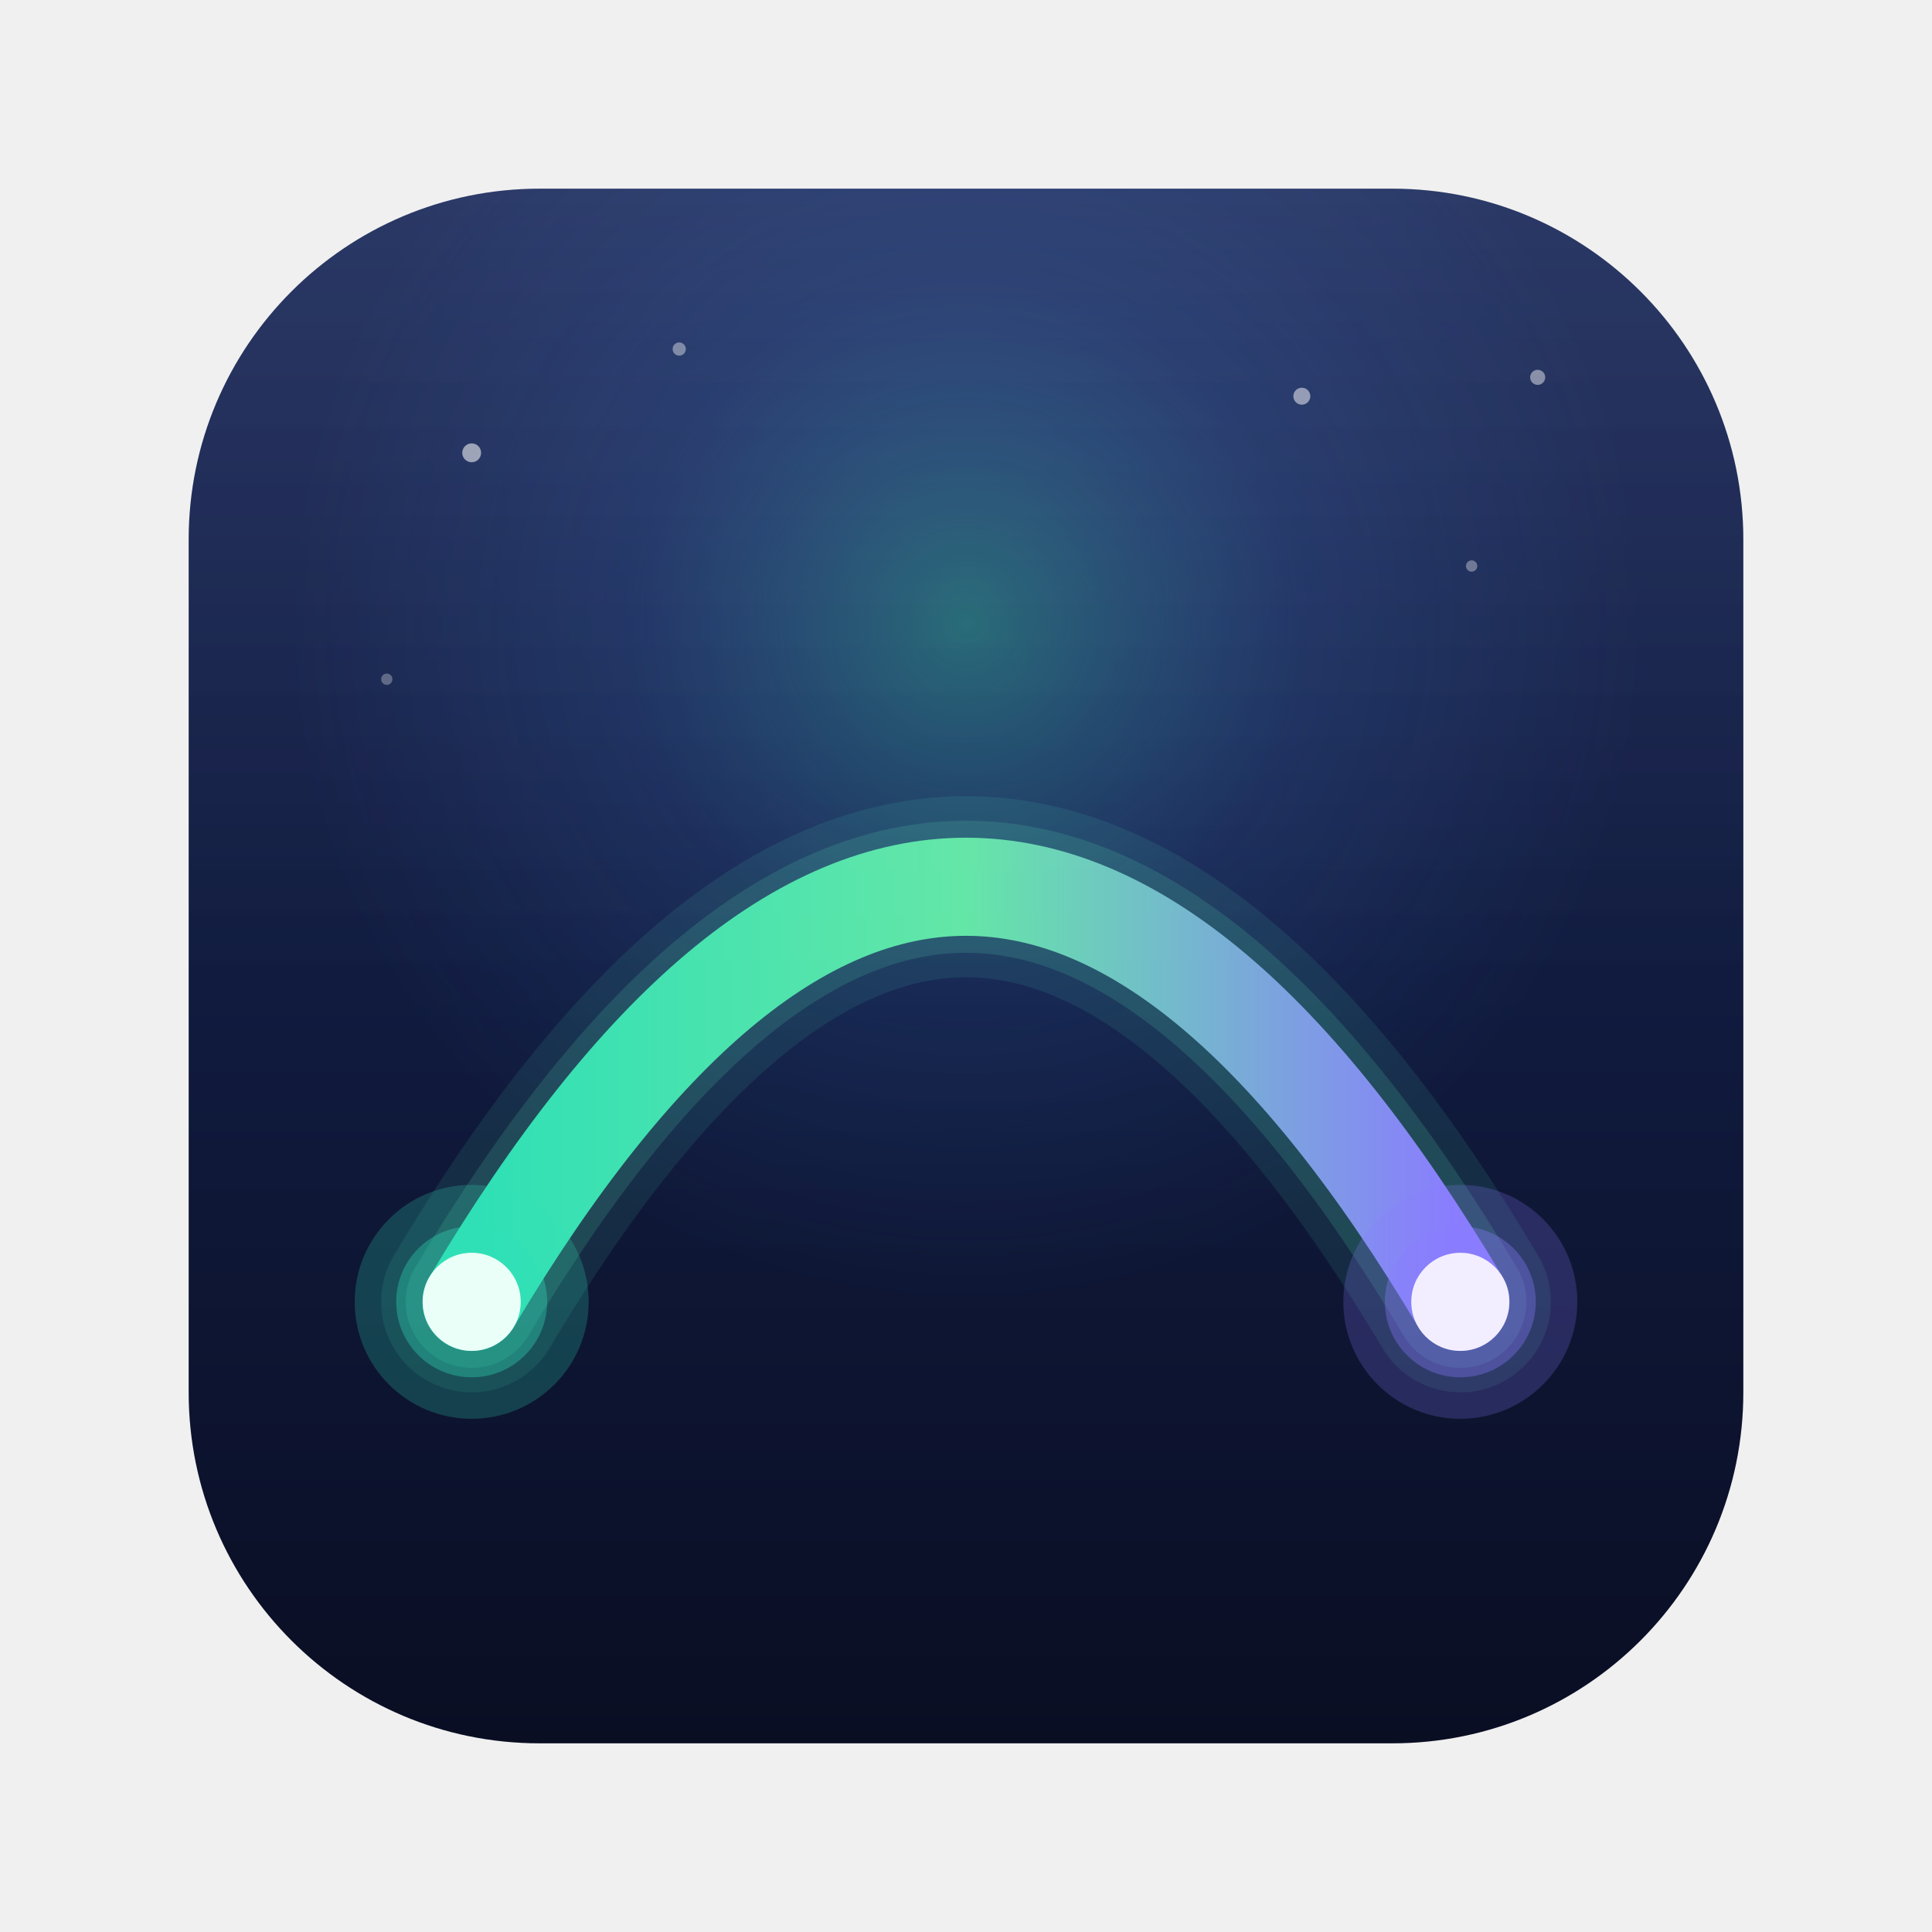
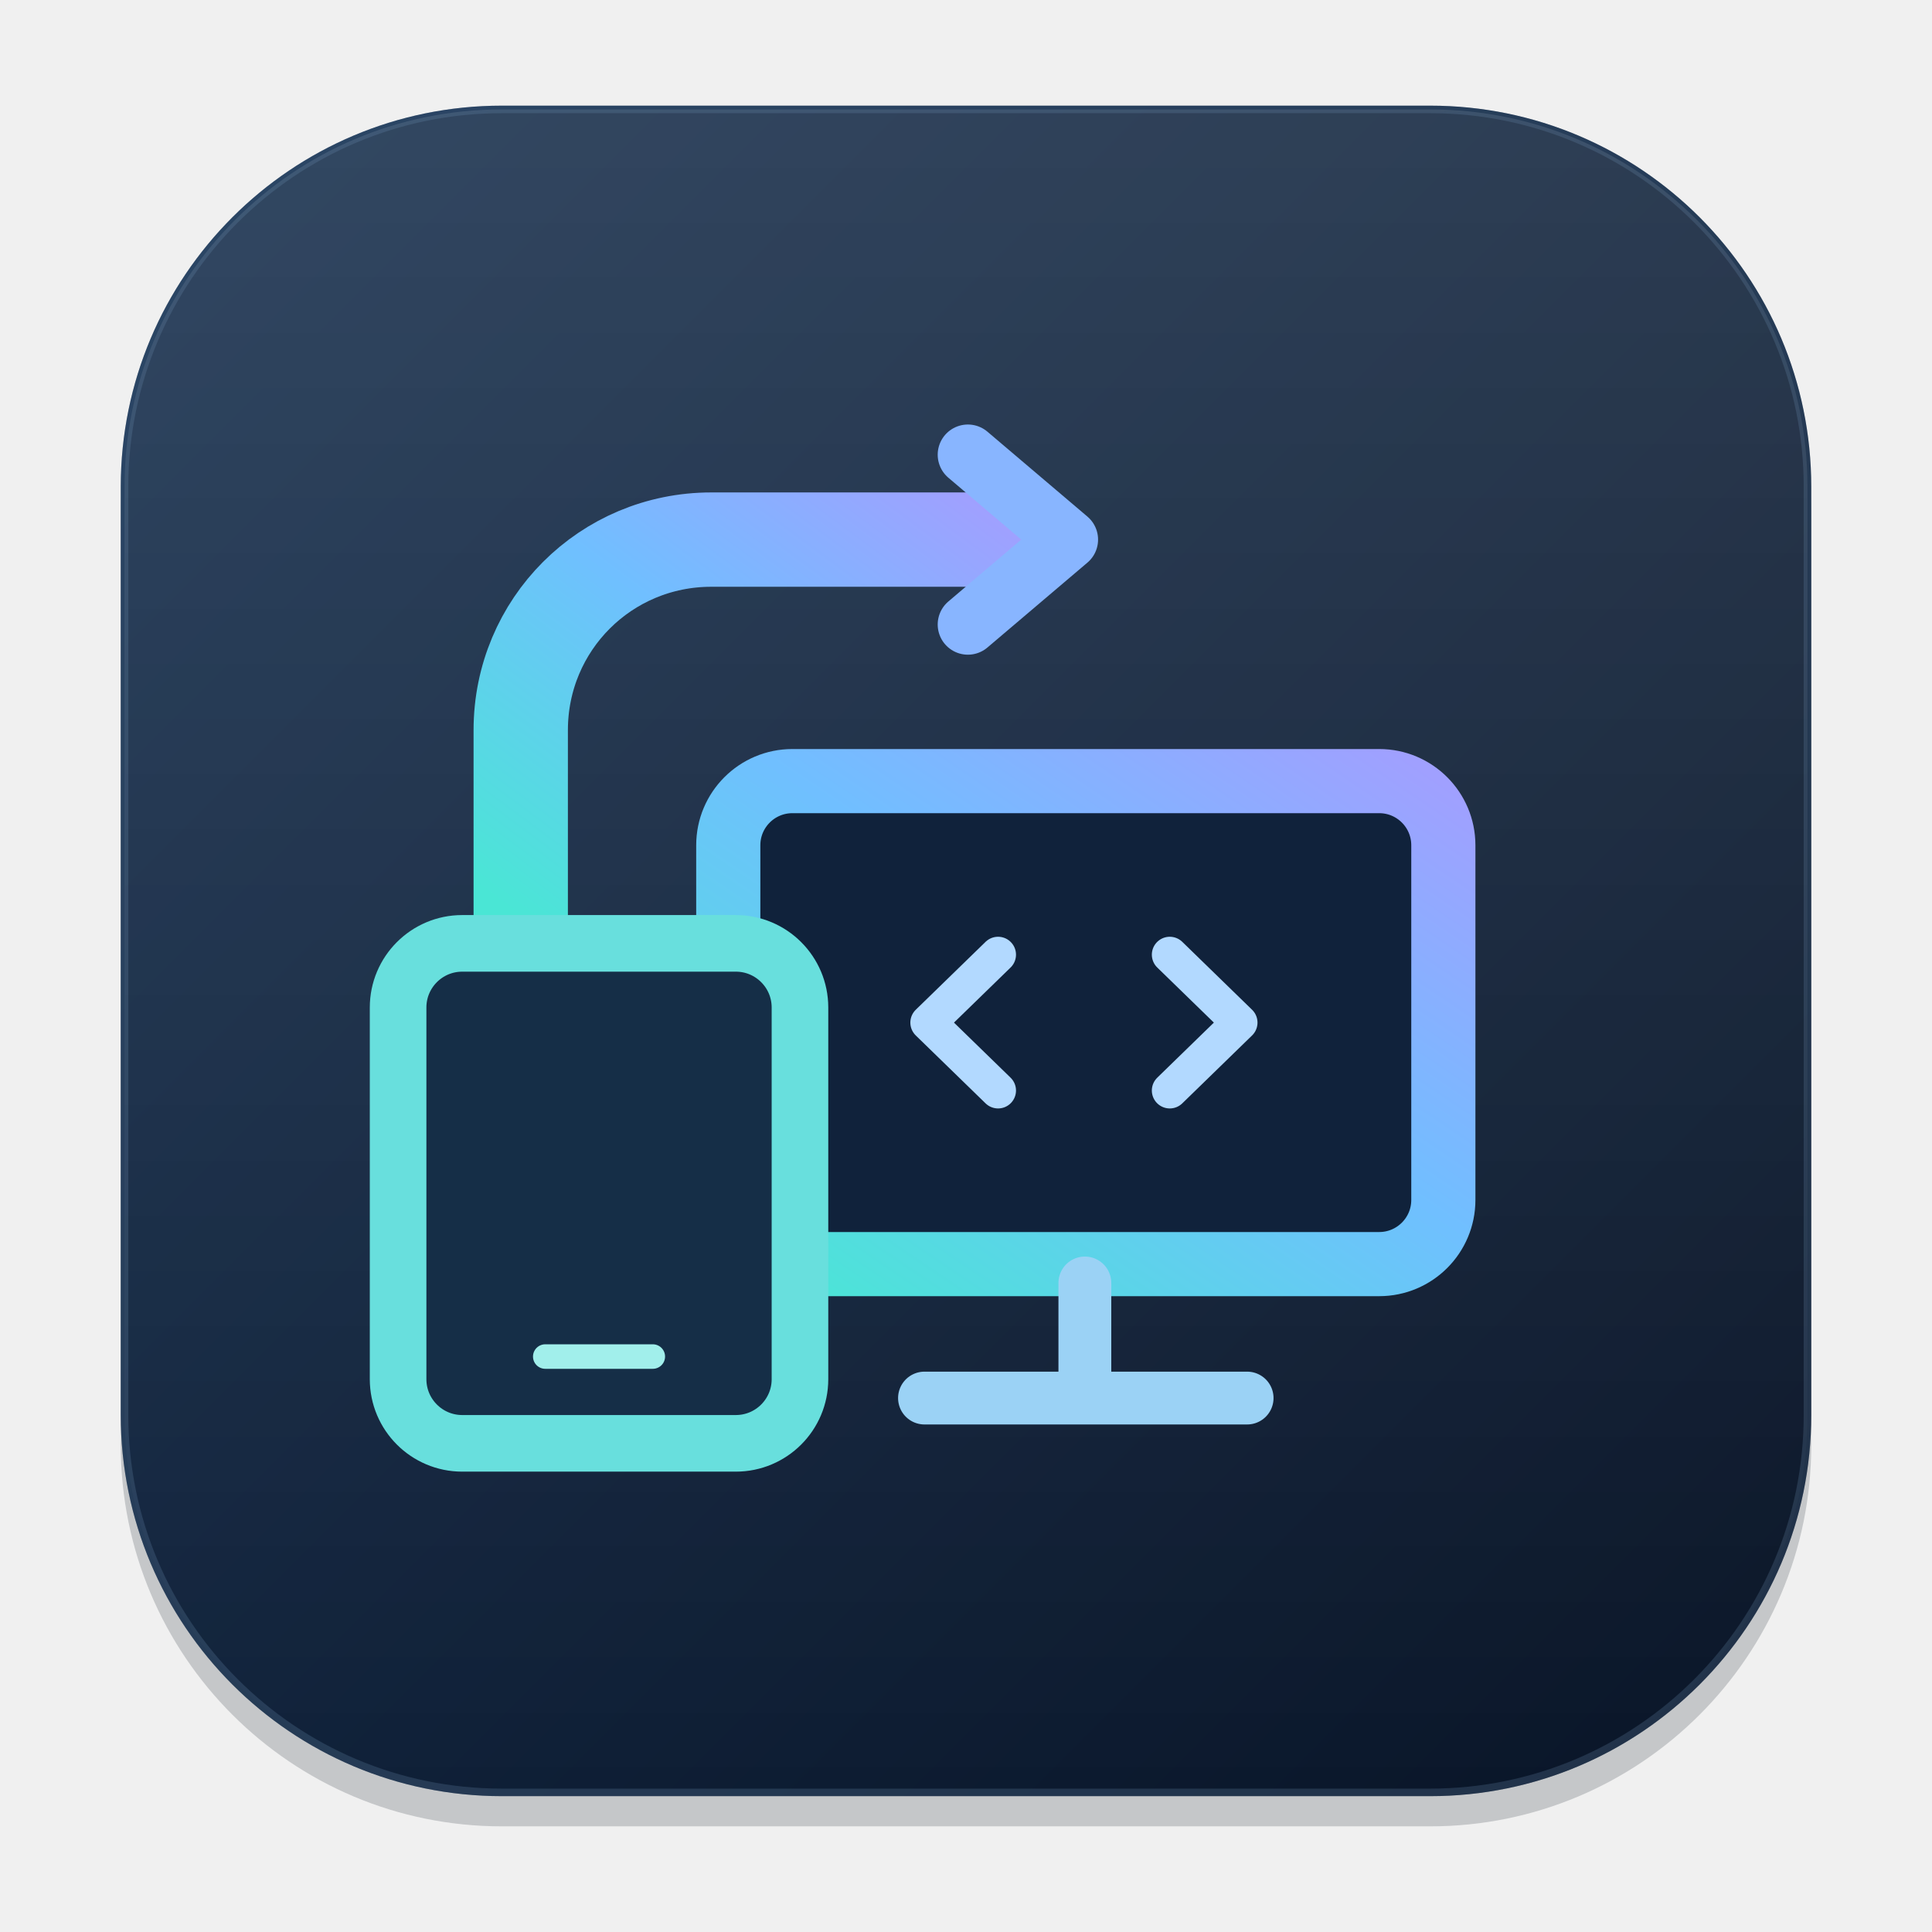
<svg xmlns="http://www.w3.org/2000/svg" width="1024" height="1024" viewBox="0 0 1024 1024">
  <defs>
-     <linearGradient id="sky" x1="512" y1="100" x2="512" y2="924" gradientUnits="userSpaceOnUse">
-       <stop offset="0" stop-color="#1B2A5B" />
-       <stop offset="0.55" stop-color="#101A3D" />
-       <stop offset="1" stop-color="#0A0E23" />
+     <linearGradient id="base" x1="0" y1="0" x2="1" y2="1">
+       <stop stop-color="#17304f" />
+       <stop offset="1" stop-color="#091426" />
    </linearGradient>
-     <radialGradient id="auroraGlow" cx="512" cy="330" r="360" gradientUnits="userSpaceOnUse">
-       <stop offset="0" stop-color="#3BE9C0" stop-opacity="0.35" />
-       <stop offset="0.5" stop-color="#4F9BFF" stop-opacity="0.12" />
-       <stop offset="1" stop-color="#4F9BFF" stop-opacity="0" />
-     </radialGradient>
-     <linearGradient id="arc" x1="250" y1="680" x2="774" y2="680" gradientUnits="userSpaceOnUse">
-       <stop offset="0" stop-color="#2FE0B6" />
-       <stop offset="0.5" stop-color="#63E6A7" />
-       <stop offset="1" stop-color="#8A7CFF" />
+     <linearGradient id="aurora" x1="0" y1="1" x2="1" y2="0">
+       <stop stop-color="#4ae6d5" />
+       <stop offset=".55" stop-color="#70bfff" />
+       <stop offset="1" stop-color="#a0a0ff" />
    </linearGradient>
-     <linearGradient id="sheen" x1="512" y1="100" x2="512" y2="520" gradientUnits="userSpaceOnUse">
-       <stop offset="0" stop-color="#FFFFFF" stop-opacity="0.07" />
-       <stop offset="1" stop-color="#FFFFFF" stop-opacity="0" />
+     <linearGradient id="glass" x1="0" y1="0" x2="0" y2="1">
+       <stop stop-color="#ffffff" stop-opacity=".12" />
+       <stop offset="1" stop-color="#ffffff" stop-opacity="0" />
    </linearGradient>
-     <clipPath id="tile">
-       <rect x="100" y="100" width="824" height="824" rx="186" ry="186" />
-     </clipPath>
  </defs>
-   <g clip-path="url(#tile)">
-     <rect x="100" y="100" width="824" height="824" fill="url(#sky)" />
-     <rect x="100" y="100" width="824" height="824" fill="url(#auroraGlow)" />
-     <g fill="#FFFFFF">
-       <circle cx="250" cy="240" r="5" opacity="0.55" />
-       <circle cx="360" cy="185" r="3.5" opacity="0.4" />
-       <circle cx="690" cy="210" r="4.5" opacity="0.5" />
-       <circle cx="780" cy="300" r="3" opacity="0.35" />
-       <circle cx="815" cy="200" r="4" opacity="0.45" />
-       <circle cx="205" cy="360" r="3" opacity="0.3" />
-     </g>
-     <g fill="none" stroke-linecap="round">
-       <path d="M 250 690 Q 512 250 774 690" stroke="#4FE6C6" stroke-width="96" opacity="0.10" />
-       <path d="M 250 690 Q 512 250 774 690" stroke="#5CE3B8" stroke-width="70" opacity="0.16" />
-       <path d="M 250 690 Q 512 250 774 690" stroke="url(#arc)" stroke-width="52" />
-     </g>
-     <g>
-       <circle cx="250" cy="690" r="62" fill="#2FE0B6" opacity="0.22" />
-       <circle cx="250" cy="690" r="40" fill="#2FE0B6" opacity="0.35" />
-       <circle cx="250" cy="690" r="26" fill="#EAFFF8" />
-       <circle cx="774" cy="690" r="62" fill="#8A7CFF" opacity="0.22" />
-       <circle cx="774" cy="690" r="40" fill="#8A7CFF" opacity="0.35" />
-       <circle cx="774" cy="690" r="26" fill="#F2EEFF" />
-     </g>
-     <rect x="100" y="100" width="824" height="824" fill="url(#sheen)" />
-   </g>
+   <rect x="64" y="72" width="896" height="896" rx="202" fill="#000b18" opacity=".18" />
+   <rect x="64" y="56" width="896" height="896" rx="202" fill="url(#base)" />
+   <rect x="66" y="58" width="892" height="892" rx="200" fill="url(#glass)" stroke="#7497ba" stroke-opacity=".22" stroke-width="4" />
+   <path d="M276 487V387c0-56 45-101 101-101h169" fill="none" stroke="url(#aurora)" stroke-width="50" stroke-linecap="round" />
+   <path d="m513 241 53 45-53 45" fill="none" stroke="#88b5ff" stroke-width="32" stroke-linecap="round" stroke-linejoin="round" />
+   <rect x="386" y="414" width="379" height="256" rx="34" fill="#10223b" stroke="url(#aurora)" stroke-width="34" />
+   <path d="M575 680v61m-85 0h171" fill="none" stroke="#9bd2f5" stroke-width="28" stroke-linecap="round" />
+   <rect x="211" y="500" width="213" height="265" rx="34" fill="#152e47" stroke="#68dfdd" stroke-width="30" />
+   <path d="M289 719h57" stroke="#a1efeb" stroke-width="13" stroke-linecap="round" />
+   <path d="m529 506-37 36 37 36m91-72 37 36-37 36" fill="none" stroke="#b2d9ff" stroke-width="19" stroke-linecap="round" stroke-linejoin="round" />
</svg>
